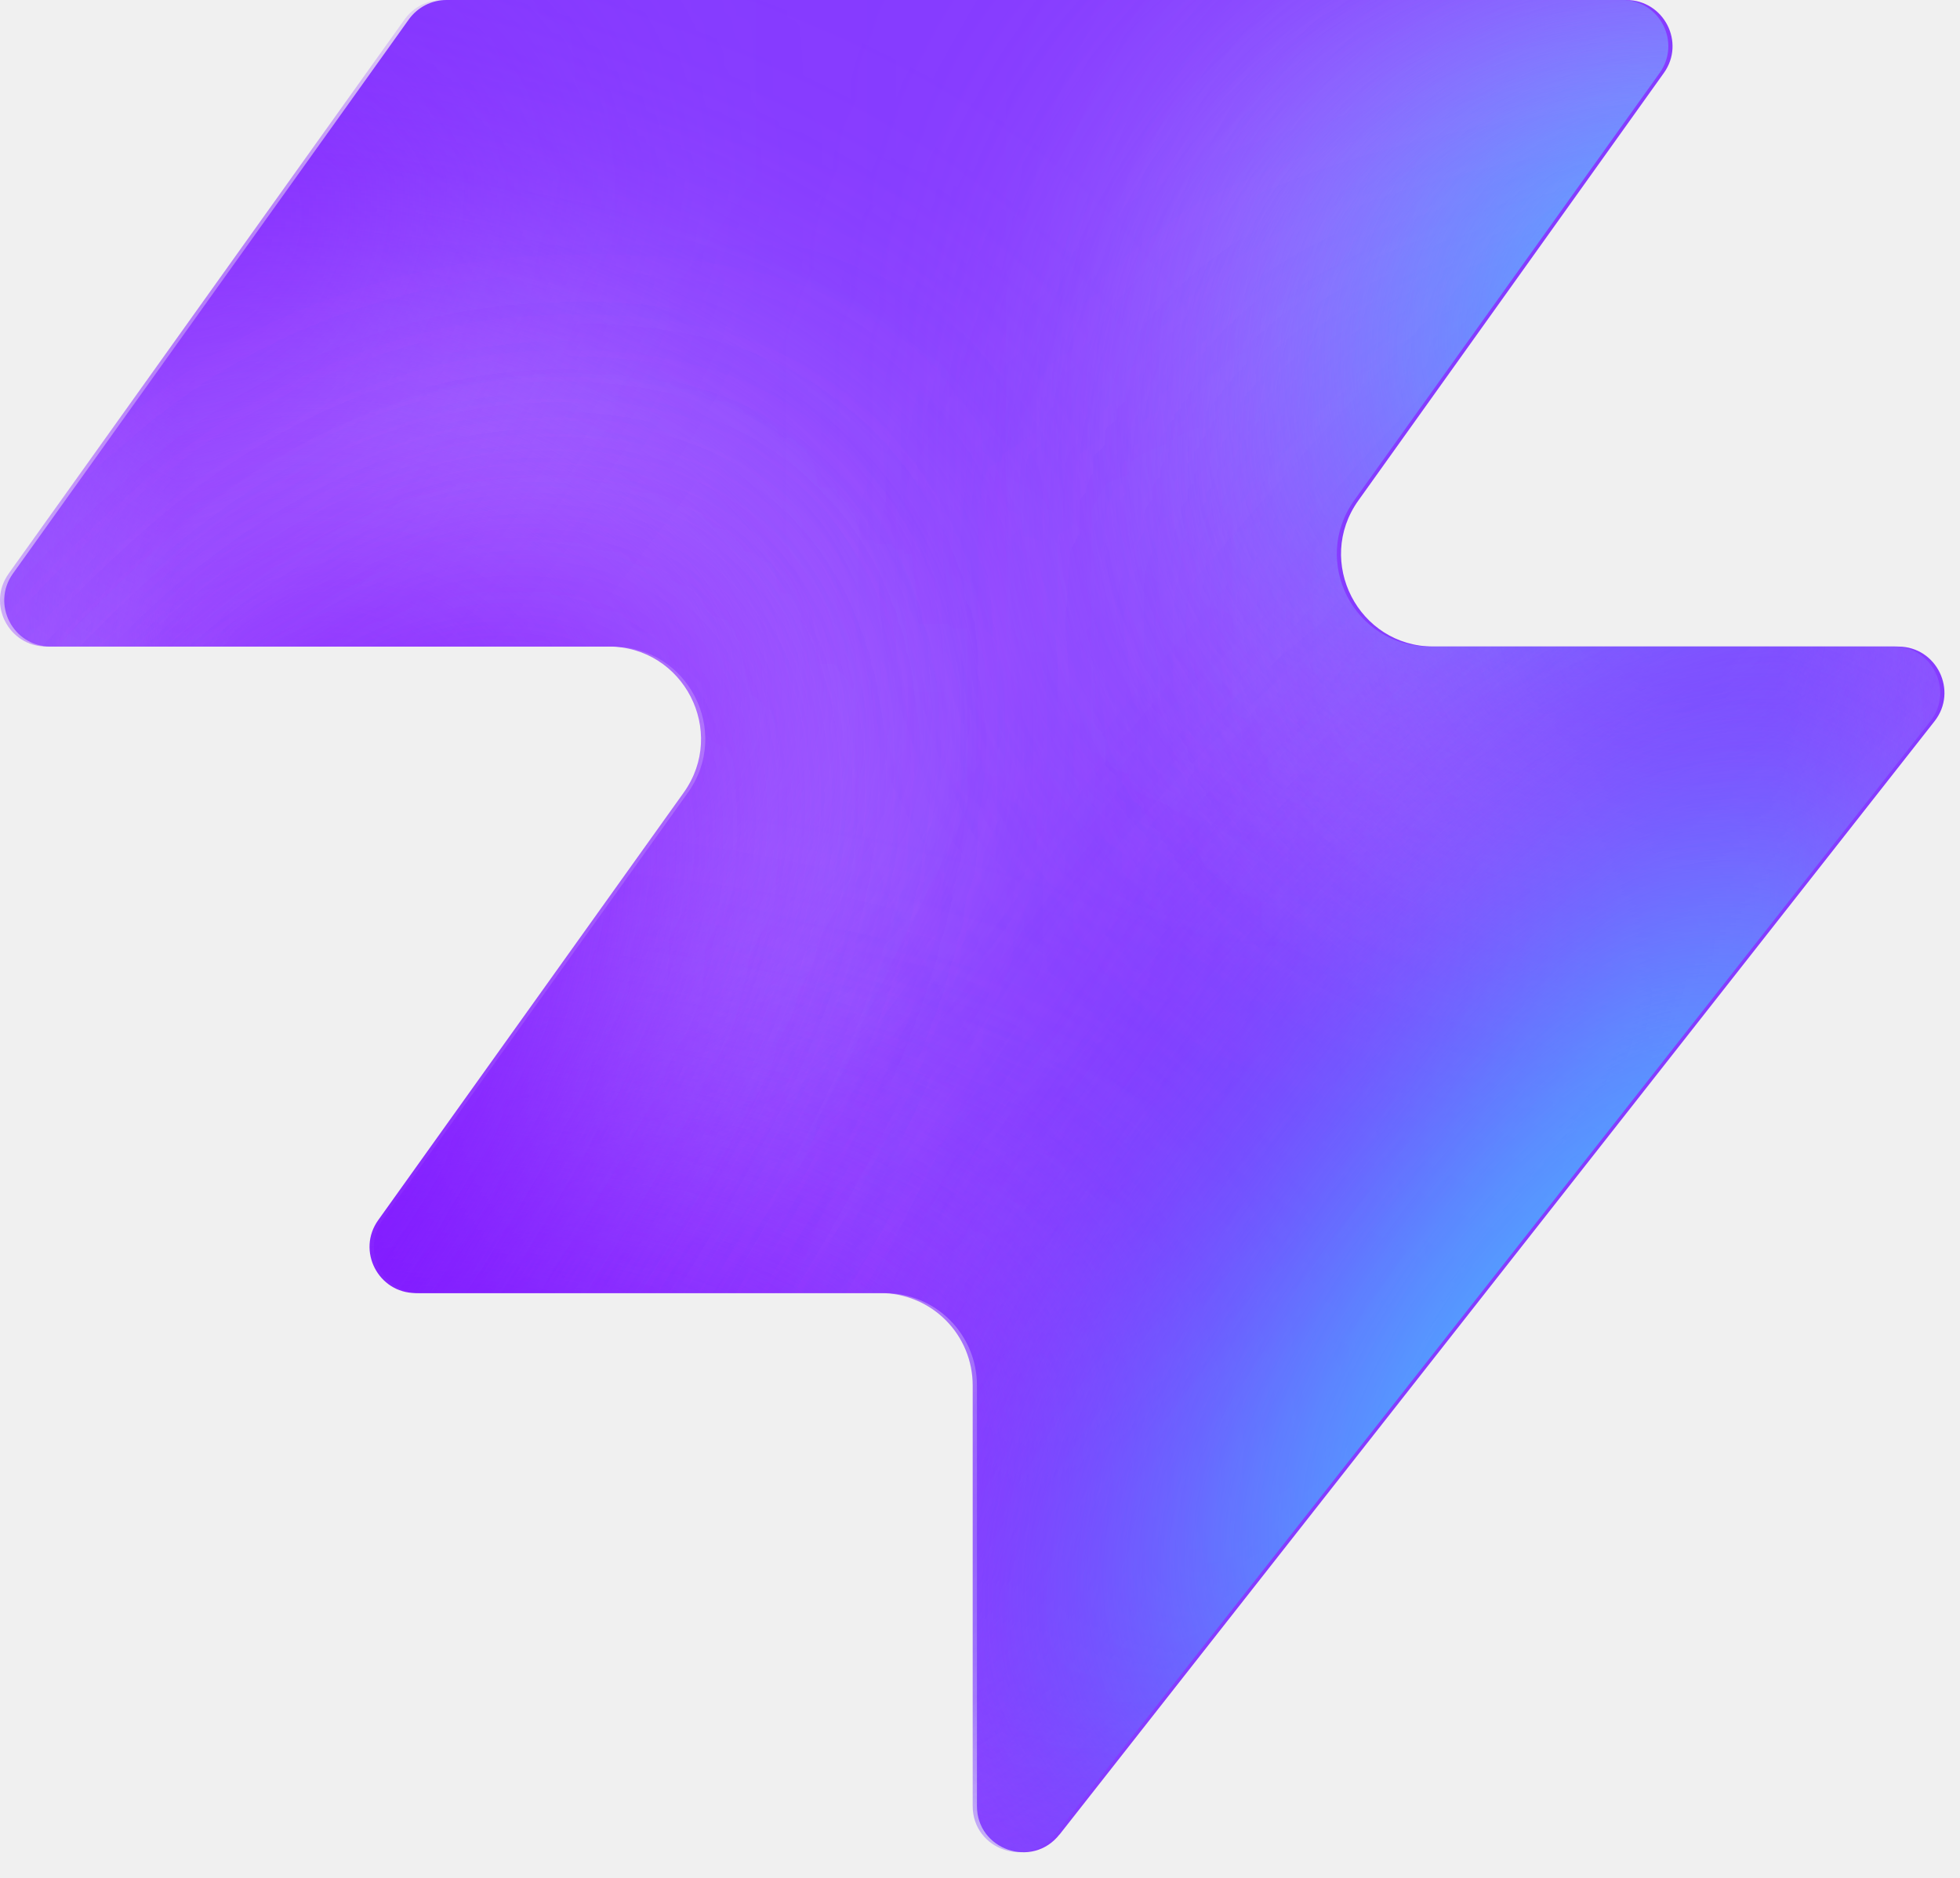
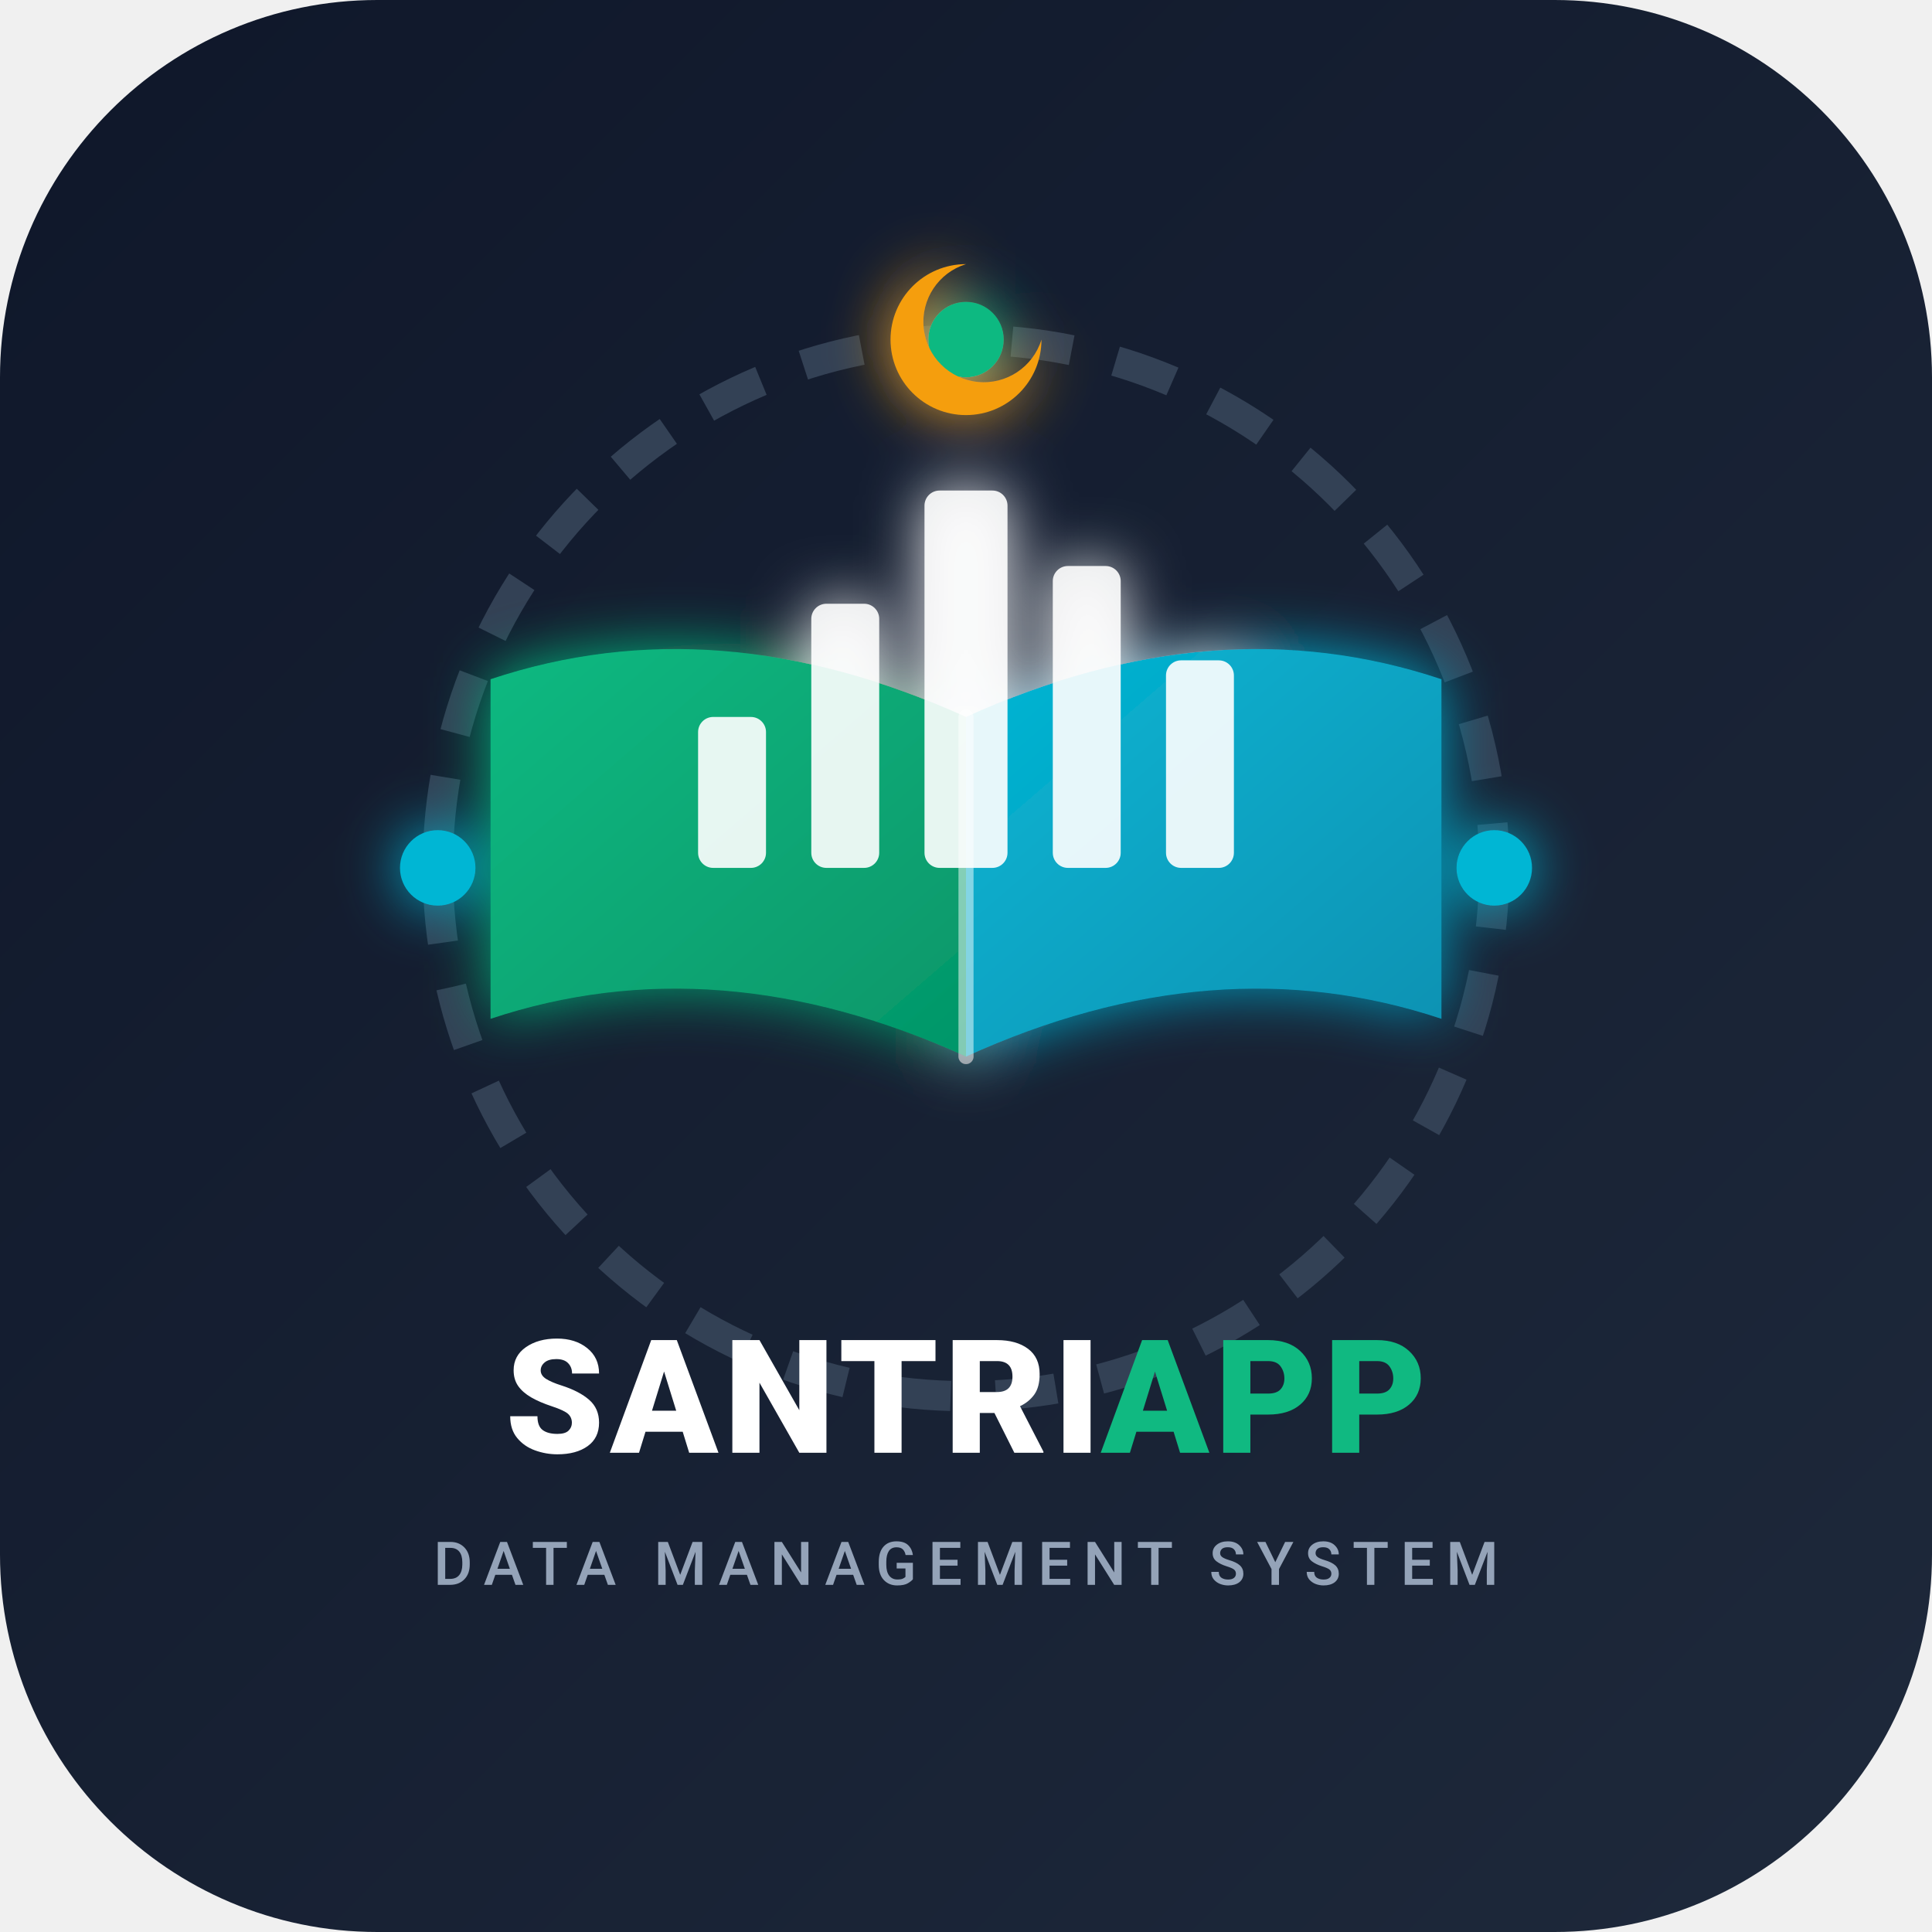
- <svg xmlns="http://www.w3.org/2000/svg" width="48" height="46" fill="none" viewBox="0 0 48 46">
-   <path fill="#863bff" d="M25.946 44.938c-.664.845-2.021.375-2.021-.698V33.937a2.26 2.26 0 0 0-2.262-2.262H10.287c-.92 0-1.456-1.04-.92-1.788l7.48-10.471c1.07-1.497 0-3.578-1.842-3.578H1.237c-.92 0-1.456-1.04-.92-1.788L10.013.474c.214-.297.556-.474.92-.474h28.894c.92 0 1.456 1.04.92 1.788l-7.48 10.471c-1.07 1.498 0 3.579 1.842 3.579h11.377c.943 0 1.473 1.088.89 1.83L25.947 44.94z" style="fill:#863bff;fill:color(display-p3 .525 .23 1);fill-opacity:1" />
-   <mask id="a" width="48" height="46" x="0" y="0" maskUnits="userSpaceOnUse" style="mask-type:alpha">
-     <path fill="#000" d="M25.842 44.938c-.664.844-2.021.375-2.021-.698V33.937a2.26 2.26 0 0 0-2.262-2.262H10.183c-.92 0-1.456-1.04-.92-1.788l7.48-10.471c1.07-1.498 0-3.579-1.842-3.579H1.133c-.92 0-1.456-1.04-.92-1.787L9.91.473c.214-.297.556-.474.92-.474h28.894c.92 0 1.456 1.04.92 1.788l-7.48 10.471c-1.07 1.498 0 3.578 1.842 3.578h11.377c.943 0 1.473 1.088.89 1.832L25.843 44.94z" style="fill:#000;fill-opacity:1" />
-   </mask>
-   <g mask="url(#a)">
-     <g filter="url(#b)">
-       <ellipse cx="5.508" cy="14.704" fill="#ede6ff" rx="5.508" ry="14.704" style="fill:#ede6ff;fill:color(display-p3 .927 .903 1);fill-opacity:1" transform="matrix(.00324 1 1 -.00324 -4.47 31.516)" />
-     </g>
-     <g filter="url(#c)">
-       <ellipse cx="10.399" cy="29.851" fill="#ede6ff" rx="10.399" ry="29.851" style="fill:#ede6ff;fill:color(display-p3 .927 .903 1);fill-opacity:1" transform="matrix(.00324 1 1 -.00324 -39.328 7.883)" />
-     </g>
-     <g filter="url(#d)">
-       <ellipse cx="5.508" cy="30.487" fill="#7e14ff" rx="5.508" ry="30.487" style="fill:#7e14ff;fill:color(display-p3 .492 .077 1);fill-opacity:1" transform="rotate(89.814 -25.913 -14.639)scale(1 -1)" />
-     </g>
-     <g filter="url(#e)">
-       <ellipse cx="5.508" cy="30.599" fill="#7e14ff" rx="5.508" ry="30.599" style="fill:#7e14ff;fill:color(display-p3 .492 .077 1);fill-opacity:1" transform="rotate(89.814 -32.644 -3.334)scale(1 -1)" />
-     </g>
-     <g filter="url(#f)">
-       <ellipse cx="5.508" cy="30.599" fill="#7e14ff" rx="5.508" ry="30.599" style="fill:#7e14ff;fill:color(display-p3 .492 .077 1);fill-opacity:1" transform="matrix(.00324 1 1 -.00324 -34.34 30.47)" />
-     </g>
-     <g filter="url(#g)">
-       <ellipse cx="14.072" cy="22.078" fill="#ede6ff" rx="14.072" ry="22.078" style="fill:#ede6ff;fill:color(display-p3 .927 .903 1);fill-opacity:1" transform="rotate(93.35 24.506 48.493)scale(-1 1)" />
-     </g>
-     <g filter="url(#h)">
-       <ellipse cx="3.47" cy="21.501" fill="#7e14ff" rx="3.47" ry="21.501" style="fill:#7e14ff;fill:color(display-p3 .492 .077 1);fill-opacity:1" transform="rotate(89.009 28.708 47.59)scale(-1 1)" />
-     </g>
-     <g filter="url(#i)">
-       <ellipse cx="3.47" cy="21.501" fill="#7e14ff" rx="3.47" ry="21.501" style="fill:#7e14ff;fill:color(display-p3 .492 .077 1);fill-opacity:1" transform="rotate(89.009 28.708 47.59)scale(-1 1)" />
-     </g>
-     <g filter="url(#j)">
-       <ellipse cx=".387" cy="8.972" fill="#7e14ff" rx="4.407" ry="29.108" style="fill:#7e14ff;fill:color(display-p3 .492 .077 1);fill-opacity:1" transform="rotate(39.51 .387 8.972)" />
-     </g>
-     <g filter="url(#k)">
-       <ellipse cx="47.523" cy="-6.092" fill="#7e14ff" rx="4.407" ry="29.108" style="fill:#7e14ff;fill:color(display-p3 .492 .077 1);fill-opacity:1" transform="rotate(37.892 47.523 -6.092)" />
-     </g>
-     <g filter="url(#l)">
-       <ellipse cx="41.412" cy="6.333" fill="#47bfff" rx="5.971" ry="9.665" style="fill:#47bfff;fill:color(display-p3 .28 .748 1);fill-opacity:1" transform="rotate(37.892 41.412 6.333)" />
-     </g>
-     <g filter="url(#m)">
-       <ellipse cx="-1.879" cy="38.332" fill="#7e14ff" rx="4.407" ry="29.108" style="fill:#7e14ff;fill:color(display-p3 .492 .077 1);fill-opacity:1" transform="rotate(37.892 -1.88 38.332)" />
-     </g>
-     <g filter="url(#n)">
-       <ellipse cx="-1.879" cy="38.332" fill="#7e14ff" rx="4.407" ry="29.108" style="fill:#7e14ff;fill:color(display-p3 .492 .077 1);fill-opacity:1" transform="rotate(37.892 -1.88 38.332)" />
-     </g>
-     <g filter="url(#o)">
-       <ellipse cx="35.651" cy="29.907" fill="#7e14ff" rx="4.407" ry="29.108" style="fill:#7e14ff;fill:color(display-p3 .492 .077 1);fill-opacity:1" transform="rotate(37.892 35.651 29.907)" />
-     </g>
-     <g filter="url(#p)">
-       <ellipse cx="38.418" cy="32.4" fill="#47bfff" rx="5.971" ry="15.297" style="fill:#47bfff;fill:color(display-p3 .28 .748 1);fill-opacity:1" transform="rotate(37.892 38.418 32.4)" />
-     </g>
-   </g>
+ <svg xmlns="http://www.w3.org/2000/svg" viewBox="0 0 512 512" width="100%" height="100%">
  <defs>
-     <filter id="b" width="60.045" height="41.654" x="-19.77" y="16.149" color-interpolation-filters="sRGB" filterUnits="userSpaceOnUse">
-       <feFlood flood-opacity="0" result="BackgroundImageFix" />
-       <feBlend in="SourceGraphic" in2="BackgroundImageFix" result="shape" />
-       <feGaussianBlur result="effect1_foregroundBlur_2002_17158" stdDeviation="7.659" />
-     </filter>
-     <filter id="c" width="90.34" height="51.437" x="-54.613" y="-7.533" color-interpolation-filters="sRGB" filterUnits="userSpaceOnUse">
-       <feFlood flood-opacity="0" result="BackgroundImageFix" />
-       <feBlend in="SourceGraphic" in2="BackgroundImageFix" result="shape" />
-       <feGaussianBlur result="effect1_foregroundBlur_2002_17158" stdDeviation="7.659" />
-     </filter>
-     <filter id="d" width="79.355" height="29.4" x="-49.64" y="2.03" color-interpolation-filters="sRGB" filterUnits="userSpaceOnUse">
-       <feFlood flood-opacity="0" result="BackgroundImageFix" />
-       <feBlend in="SourceGraphic" in2="BackgroundImageFix" result="shape" />
-       <feGaussianBlur result="effect1_foregroundBlur_2002_17158" stdDeviation="4.596" />
-     </filter>
-     <filter id="e" width="79.579" height="29.4" x="-45.045" y="20.029" color-interpolation-filters="sRGB" filterUnits="userSpaceOnUse">
-       <feFlood flood-opacity="0" result="BackgroundImageFix" />
-       <feBlend in="SourceGraphic" in2="BackgroundImageFix" result="shape" />
-       <feGaussianBlur result="effect1_foregroundBlur_2002_17158" stdDeviation="4.596" />
-     </filter>
-     <filter id="f" width="79.579" height="29.4" x="-43.513" y="21.178" color-interpolation-filters="sRGB" filterUnits="userSpaceOnUse">
-       <feFlood flood-opacity="0" result="BackgroundImageFix" />
-       <feBlend in="SourceGraphic" in2="BackgroundImageFix" result="shape" />
-       <feGaussianBlur result="effect1_foregroundBlur_2002_17158" stdDeviation="4.596" />
-     </filter>
-     <filter id="g" width="74.749" height="58.852" x="15.756" y="-17.901" color-interpolation-filters="sRGB" filterUnits="userSpaceOnUse">
-       <feFlood flood-opacity="0" result="BackgroundImageFix" />
-       <feBlend in="SourceGraphic" in2="BackgroundImageFix" result="shape" />
-       <feGaussianBlur result="effect1_foregroundBlur_2002_17158" stdDeviation="7.659" />
-     </filter>
-     <filter id="h" width="61.377" height="25.362" x="23.548" y="2.284" color-interpolation-filters="sRGB" filterUnits="userSpaceOnUse">
-       <feFlood flood-opacity="0" result="BackgroundImageFix" />
-       <feBlend in="SourceGraphic" in2="BackgroundImageFix" result="shape" />
-       <feGaussianBlur result="effect1_foregroundBlur_2002_17158" stdDeviation="4.596" />
-     </filter>
-     <filter id="i" width="61.377" height="25.362" x="23.548" y="2.284" color-interpolation-filters="sRGB" filterUnits="userSpaceOnUse">
-       <feFlood flood-opacity="0" result="BackgroundImageFix" />
-       <feBlend in="SourceGraphic" in2="BackgroundImageFix" result="shape" />
-       <feGaussianBlur result="effect1_foregroundBlur_2002_17158" stdDeviation="4.596" />
-     </filter>
-     <filter id="j" width="56.045" height="63.649" x="-27.636" y="-22.853" color-interpolation-filters="sRGB" filterUnits="userSpaceOnUse">
-       <feFlood flood-opacity="0" result="BackgroundImageFix" />
-       <feBlend in="SourceGraphic" in2="BackgroundImageFix" result="shape" />
-       <feGaussianBlur result="effect1_foregroundBlur_2002_17158" stdDeviation="4.596" />
-     </filter>
-     <filter id="k" width="54.814" height="64.646" x="20.116" y="-38.415" color-interpolation-filters="sRGB" filterUnits="userSpaceOnUse">
-       <feFlood flood-opacity="0" result="BackgroundImageFix" />
-       <feBlend in="SourceGraphic" in2="BackgroundImageFix" result="shape" />
-       <feGaussianBlur result="effect1_foregroundBlur_2002_17158" stdDeviation="4.596" />
-     </filter>
-     <filter id="l" width="33.541" height="35.313" x="24.641" y="-11.323" color-interpolation-filters="sRGB" filterUnits="userSpaceOnUse">
-       <feFlood flood-opacity="0" result="BackgroundImageFix" />
-       <feBlend in="SourceGraphic" in2="BackgroundImageFix" result="shape" />
-       <feGaussianBlur result="effect1_foregroundBlur_2002_17158" stdDeviation="4.596" />
-     </filter>
-     <filter id="m" width="54.814" height="64.646" x="-29.286" y="6.009" color-interpolation-filters="sRGB" filterUnits="userSpaceOnUse">
-       <feFlood flood-opacity="0" result="BackgroundImageFix" />
-       <feBlend in="SourceGraphic" in2="BackgroundImageFix" result="shape" />
-       <feGaussianBlur result="effect1_foregroundBlur_2002_17158" stdDeviation="4.596" />
-     </filter>
-     <filter id="n" width="54.814" height="64.646" x="-29.286" y="6.009" color-interpolation-filters="sRGB" filterUnits="userSpaceOnUse">
-       <feFlood flood-opacity="0" result="BackgroundImageFix" />
-       <feBlend in="SourceGraphic" in2="BackgroundImageFix" result="shape" />
-       <feGaussianBlur result="effect1_foregroundBlur_2002_17158" stdDeviation="4.596" />
-     </filter>
-     <filter id="o" width="54.814" height="64.646" x="8.244" y="-2.416" color-interpolation-filters="sRGB" filterUnits="userSpaceOnUse">
-       <feFlood flood-opacity="0" result="BackgroundImageFix" />
-       <feBlend in="SourceGraphic" in2="BackgroundImageFix" result="shape" />
-       <feGaussianBlur result="effect1_foregroundBlur_2002_17158" stdDeviation="4.596" />
-     </filter>
-     <filter id="p" width="39.409" height="43.623" x="18.713" y="10.588" color-interpolation-filters="sRGB" filterUnits="userSpaceOnUse">
-       <feFlood flood-opacity="0" result="BackgroundImageFix" />
-       <feBlend in="SourceGraphic" in2="BackgroundImageFix" result="shape" />
-       <feGaussianBlur result="effect1_foregroundBlur_2002_17158" stdDeviation="4.596" />
+     <linearGradient id="bgGrad" x1="0%" y1="0%" x2="100%" y2="100%">
+       <stop offset="0%" stop-color="#0f172a" />
+       <stop offset="100%" stop-color="#1e293b" />
+     </linearGradient>
+     <linearGradient id="primaryGrad" x1="0%" y1="0%" x2="100%" y2="100%">
+       <stop offset="0%" stop-color="#10b981" />
+       <stop offset="100%" stop-color="#059669" />
+     </linearGradient>
+     <linearGradient id="accentGrad" x1="0%" y1="0%" x2="100%" y2="100%">
+       <stop offset="0%" stop-color="#06b6d4" />
+       <stop offset="100%" stop-color="#0891b2" />
+     </linearGradient>
+     <filter id="glow" x="-20%" y="-20%" width="140%" height="140%">
+       <feGaussianBlur stdDeviation="8" result="blur" />
+       <feComposite in="SourceGraphic" in2="blur" operator="over" />
    </filter>
  </defs>
+   <rect width="512" height="512" rx="100" fill="url(#bgGrad)" />
+   <circle cx="256" cy="230" r="140" fill="none" stroke="#334155" stroke-width="8" stroke-dasharray="16 12" />
+   <g filter="url(#glow)">
+     <circle cx="256" cy="90" r="10" fill="#10b981" />
+     <circle cx="396" cy="230" r="10" fill="#06b6d4" />
+     <circle cx="116" cy="230" r="10" fill="#06b6d4" />
+     <path d="M 256 280 Q 190 250 130 270 L 130 180 Q 190 160 256 190 Z" fill="url(#primaryGrad)" />
+     <path d="M 256 280 Q 322 250 382 270 L 382 180 Q 322 160 256 190 Z" fill="url(#accentGrad)" />
+     <path d="M 256 190 L 256 280" stroke="#ffffff" stroke-width="4" stroke-linecap="round" opacity="0.5" />
+     <rect x="185" y="190" width="18" height="40" rx="4" fill="#ffffff" opacity="0.9" />
+     <rect x="215" y="160" width="18" height="70" rx="4" fill="#ffffff" opacity="0.9" />
+     <rect x="245" y="130" width="22" height="100" rx="4" fill="#ffffff" opacity="0.9" />
+     <rect x="279" y="150" width="18" height="80" rx="4" fill="#ffffff" opacity="0.9" />
+     <rect x="309" y="175" width="18" height="55" rx="4" fill="#ffffff" opacity="0.9" />
+     <path d="M 256 70 A 20 20 0 1 0 276 90 A 16 16 0 1 1 256 70 Z" fill="#f59e0b" />
+   </g>
+   <text x="256" y="385" font-family="system-ui, -apple-system, 'Segoe UI', Roboto, Helvetica, Arial, sans-serif" font-size="42" font-weight="800" fill="#ffffff" text-anchor="middle" letter-spacing="1.5">
+     SANTRI<tspan fill="#10b981">APP</tspan>
+   </text>
+   <text x="256" y="420" font-family="system-ui, -apple-system, 'Segoe UI', Roboto, Helvetica, Arial, sans-serif" font-size="16" font-weight="500" fill="#94a3b8" text-anchor="middle" letter-spacing="3">
+     DATA MANAGEMENT SYSTEM
+   </text>
</svg>
